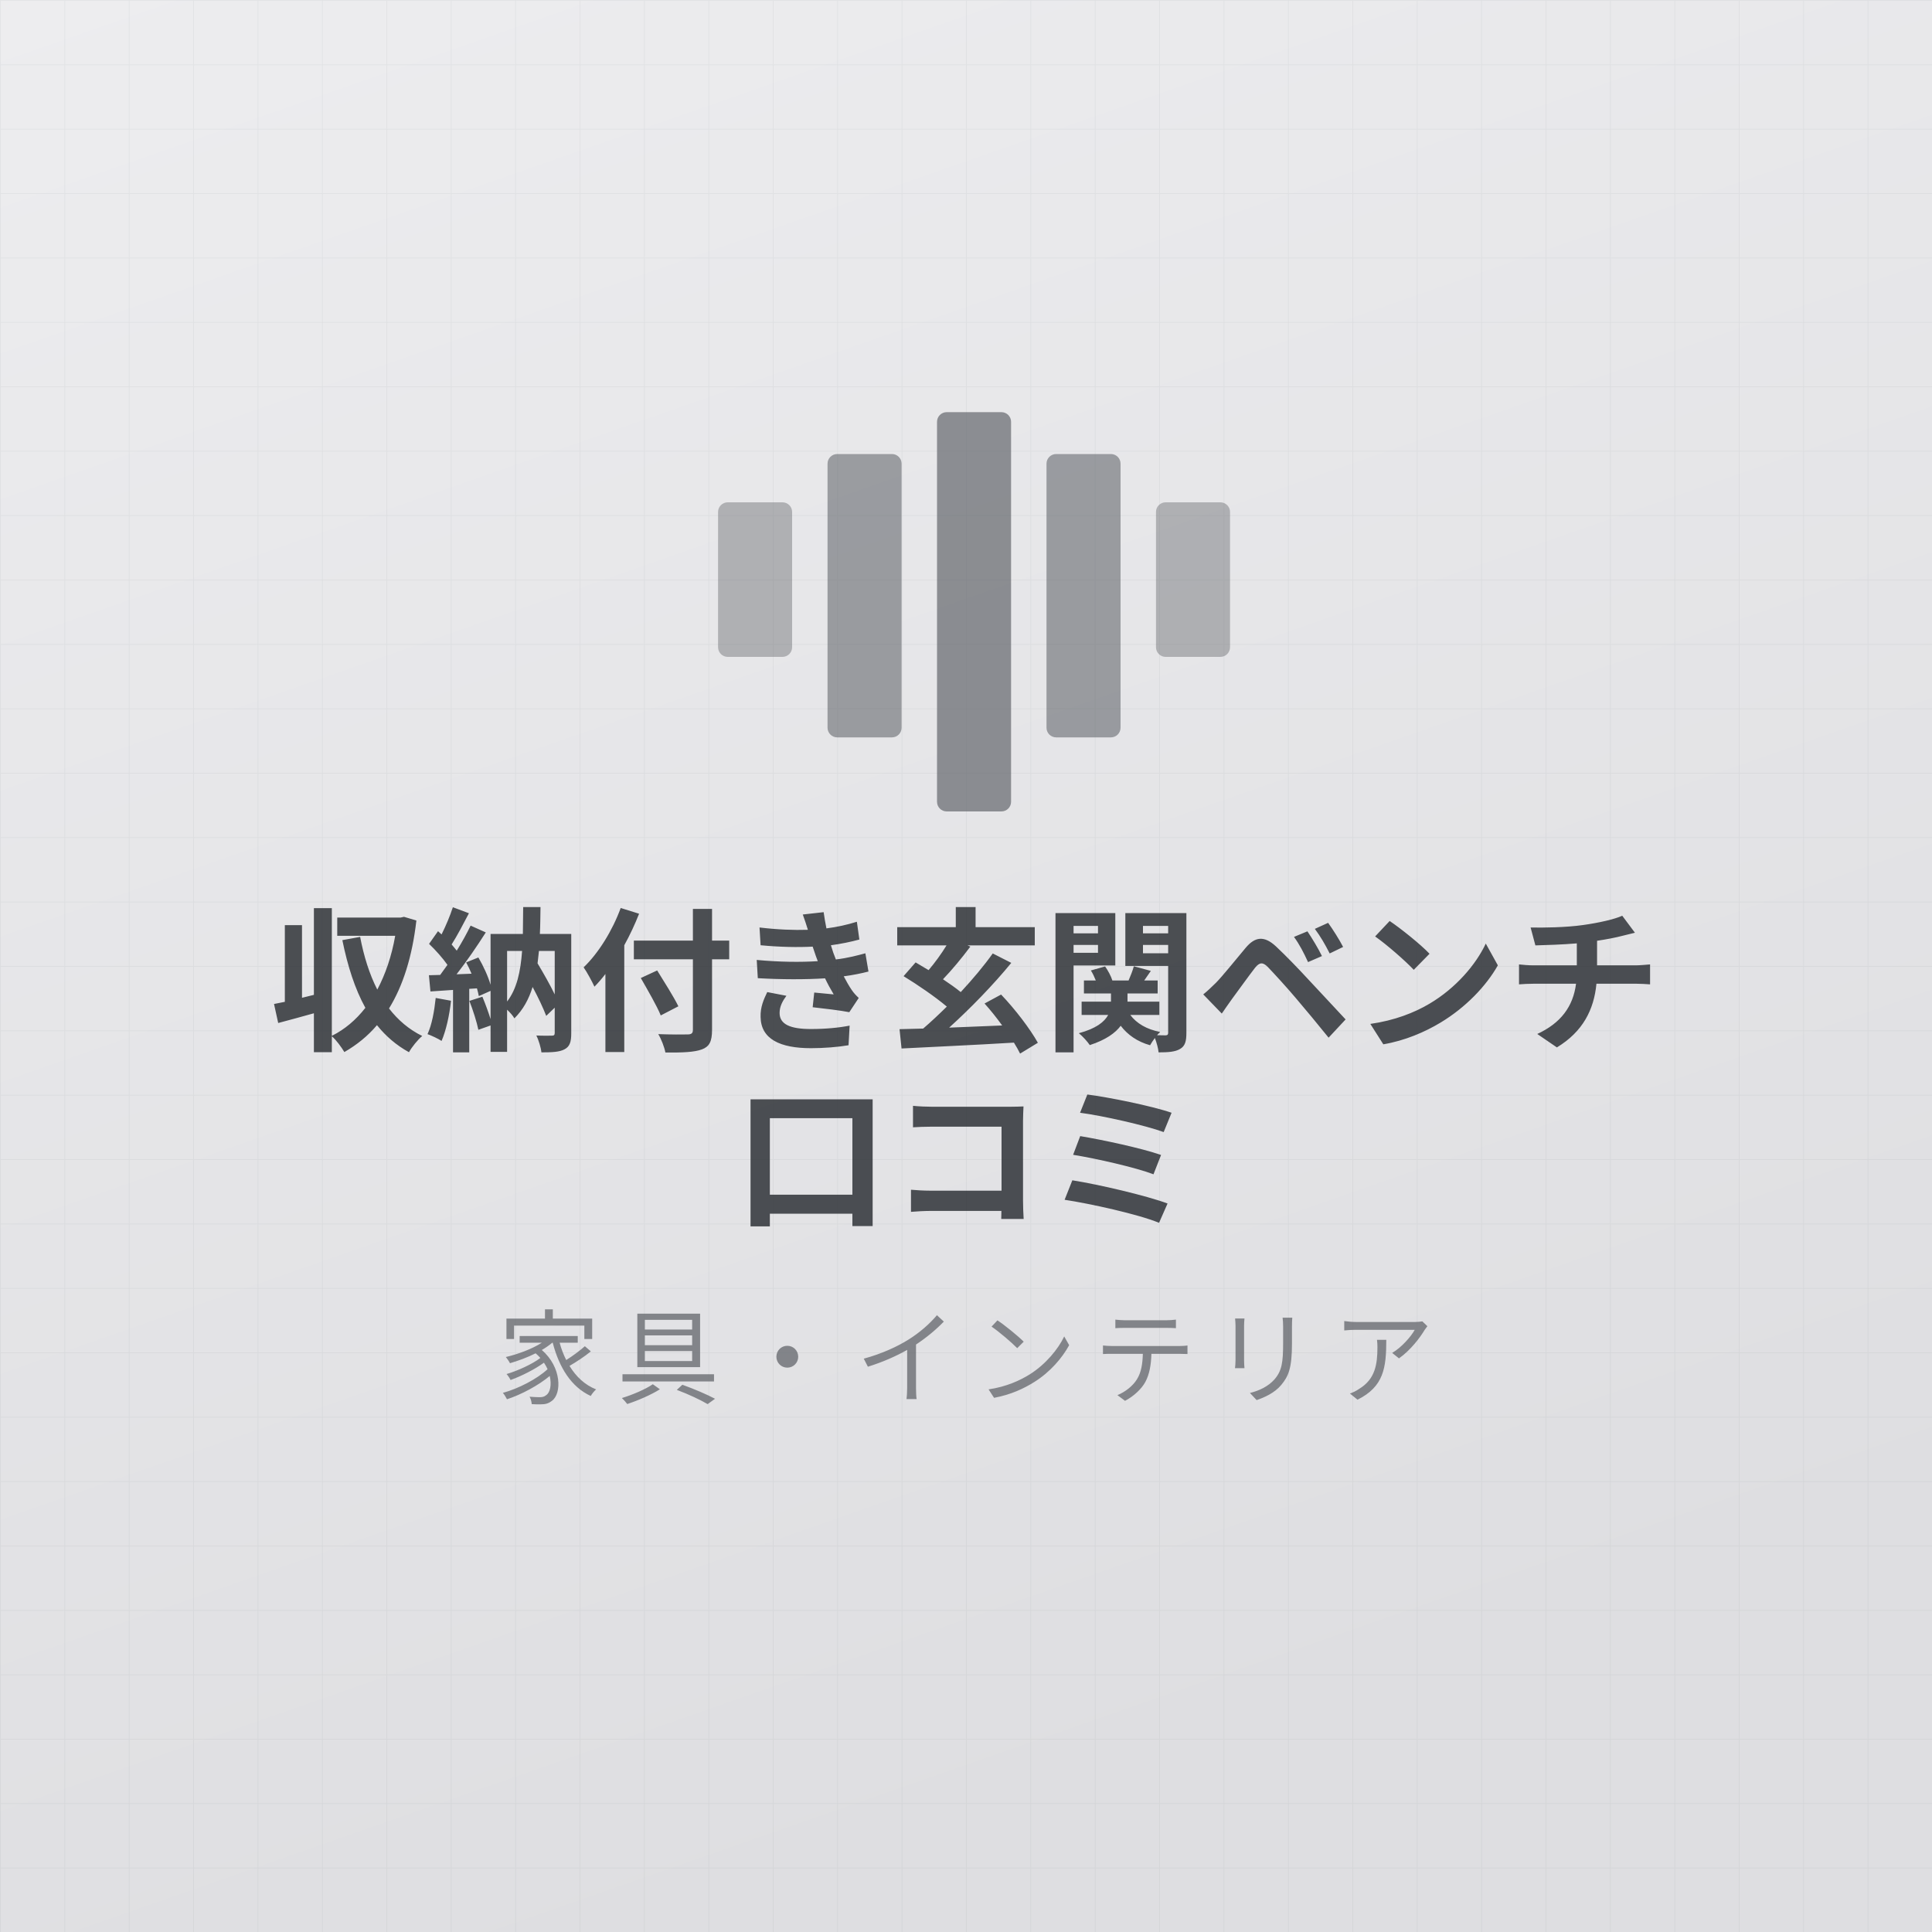
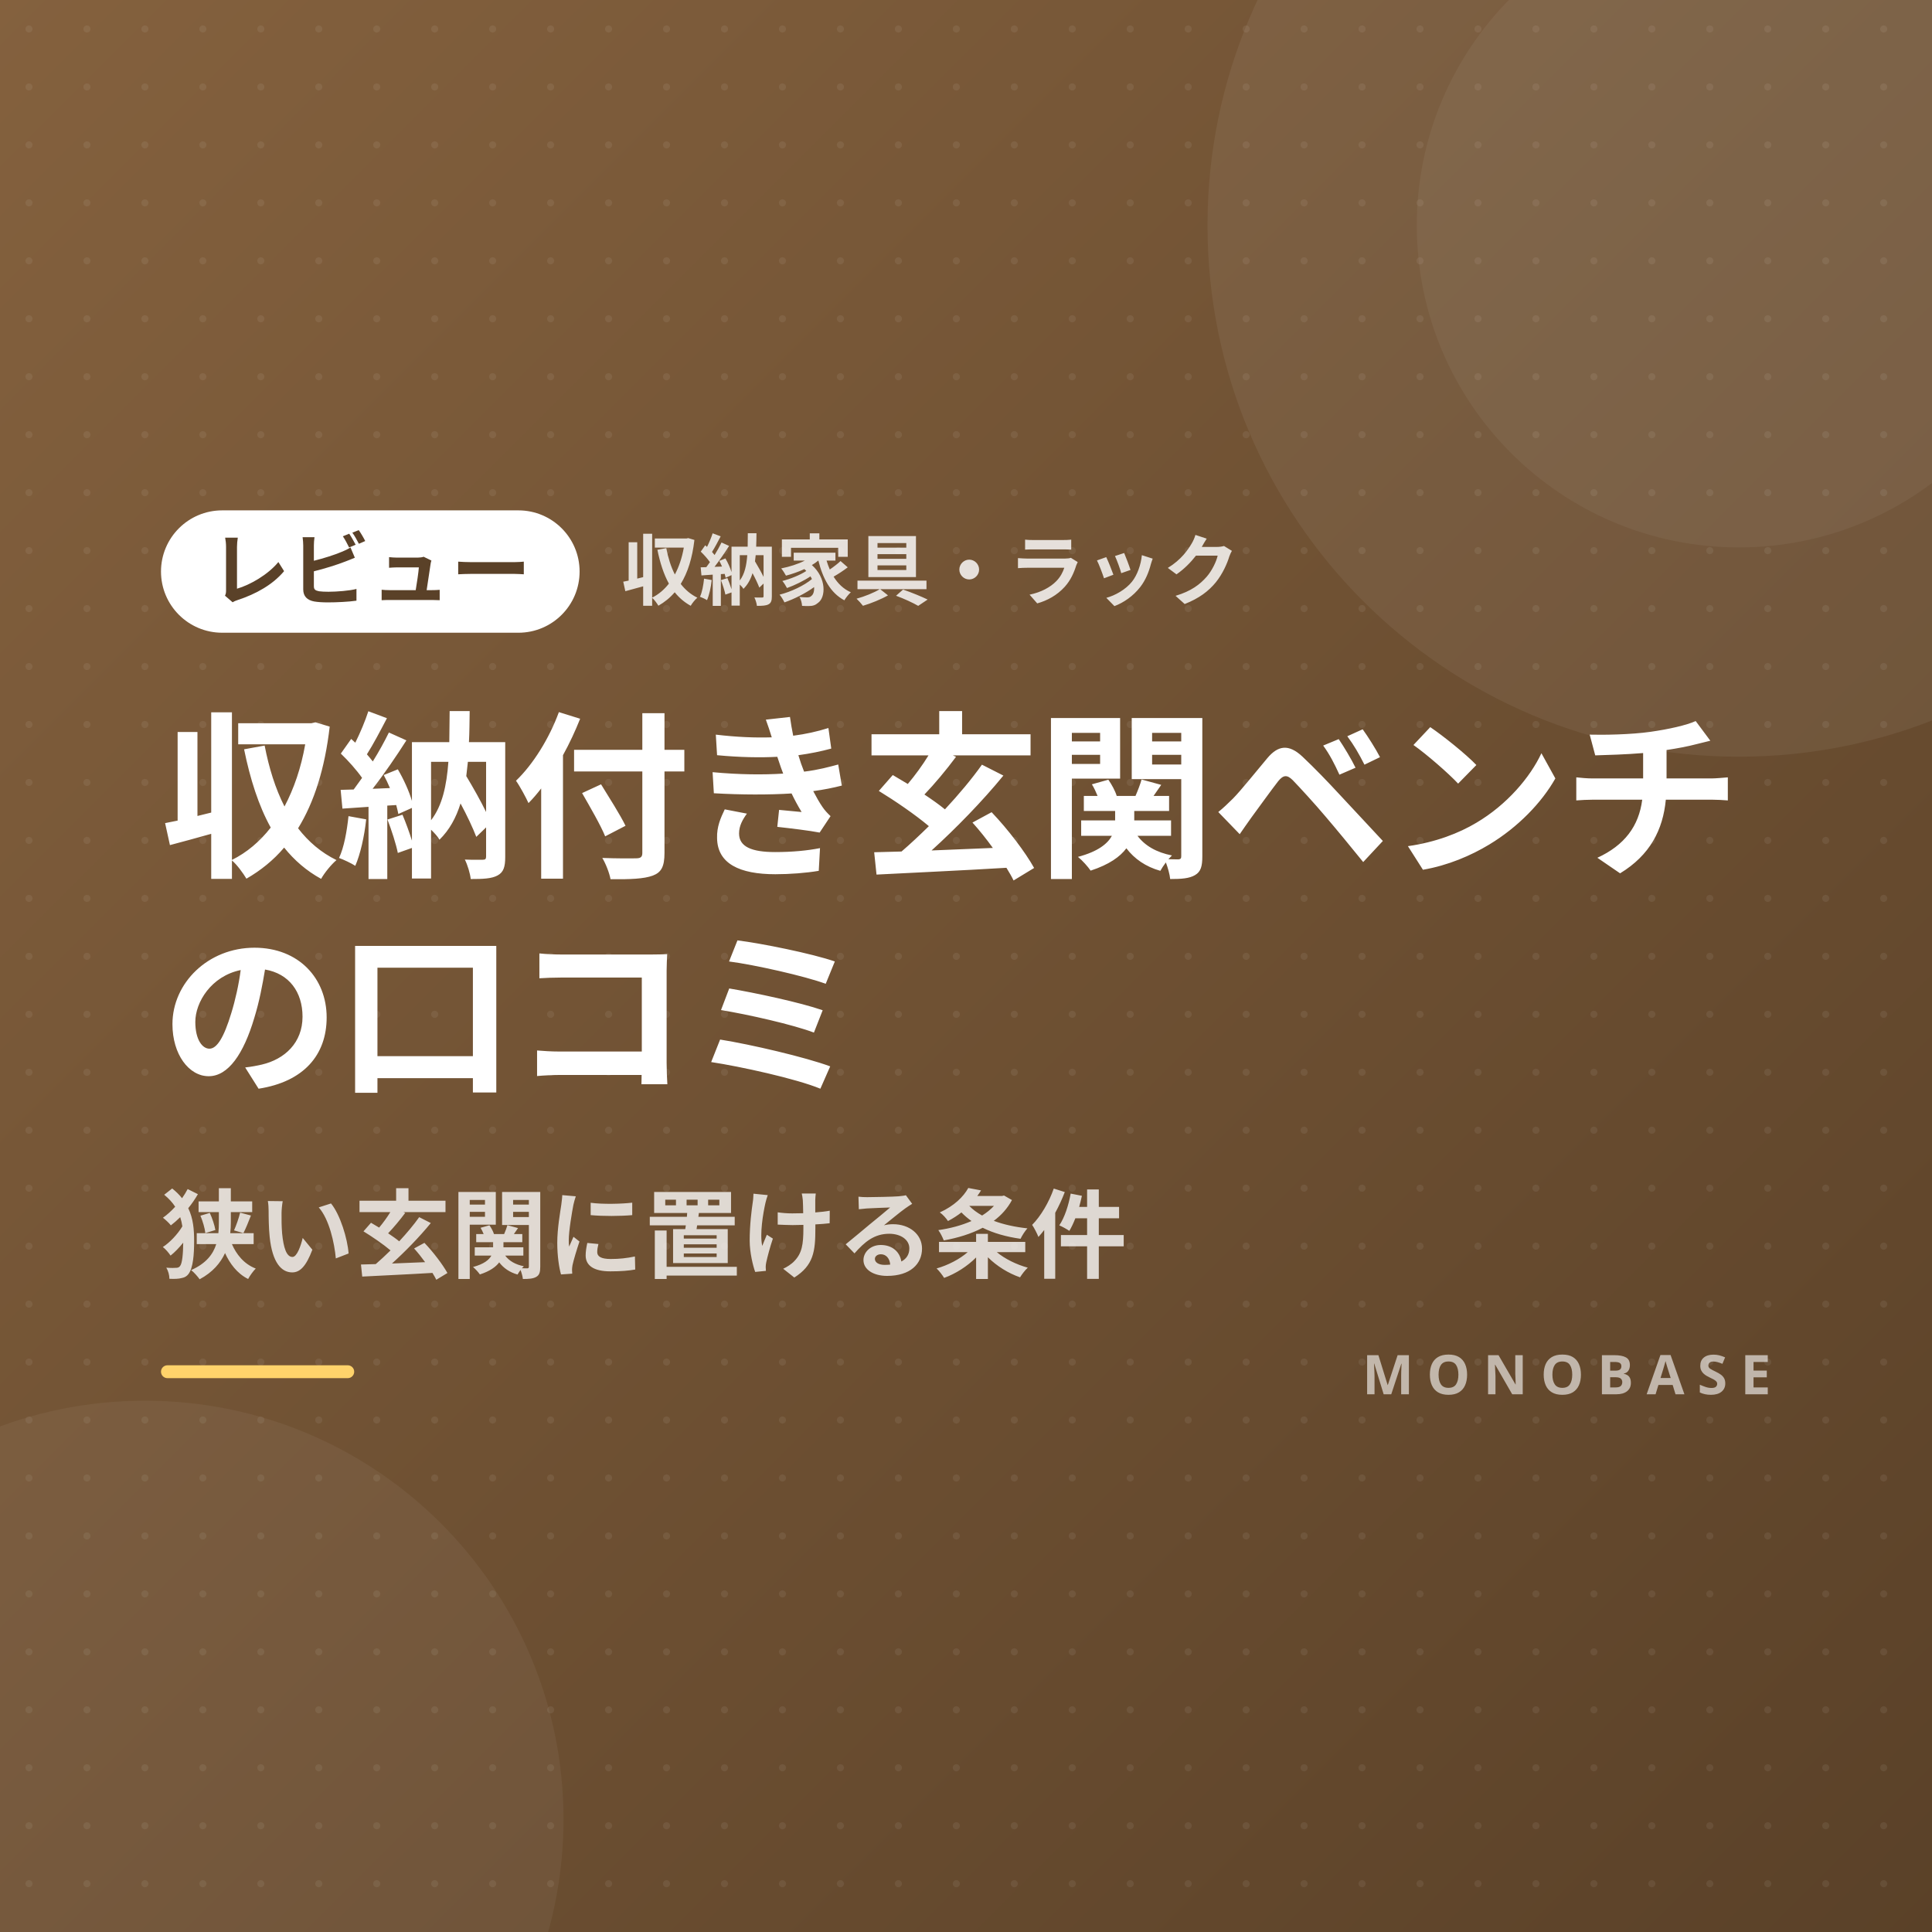
- <svg xmlns="http://www.w3.org/2000/svg" width="1200" height="1200" viewBox="0 0 1200 1200" role="img" aria-label="収納付き玄関ベンチ 口コミ">
+ <svg xmlns="http://www.w3.org/2000/svg" width="1200" height="1200" viewBox="0 0 1200 1200" role="img" aria-label="収納付き玄関ベンチの口コミ｜狭い玄関に置ける条件">
  <defs>
-     <linearGradient id="shade" x1="0" y1="0" x2="0.35" y2="1">
-       <stop offset="0%" stop-color="#EDEDEF" />
-       <stop offset="100%" stop-color="#DEDEE1" />
+     <linearGradient id="bg" x1="0" y1="0" x2="1" y2="1">
+       <stop offset="0%" stop-color="#84613E" />
+       <stop offset="100%" stop-color="#5A4128" />
    </linearGradient>
-     <pattern id="grid" width="40" height="40" patternUnits="userSpaceOnUse">
-       <path d="M40 0 L0 0 0 40" fill="none" stroke="#25282D" stroke-opacity=".05" stroke-width="1" />
+     <pattern id="dots" width="36" height="36" patternUnits="userSpaceOnUse">
+       <circle cx="18" cy="18" r="2.2" fill="#FFFFFF" fill-opacity=".07" />
    </pattern>
  </defs>
-   <rect width="1200" height="1200" fill="url(#shade)" />
-   <rect width="1200" height="1200" fill="url(#grid)" />
-   <rect x="446" y="312" width="46" height="96" rx="6" fill="#5A5D63" fill-opacity=".40" />
-   <rect x="514" y="282" width="46" height="176" rx="6" fill="#5A5D63" fill-opacity=".55" />
-   <rect x="582" y="256" width="46" height="248" rx="6" fill="#5A5D63" fill-opacity=".65" />
-   <rect x="650" y="282" width="46" height="176" rx="6" fill="#5A5D63" fill-opacity=".55" />
-   <rect x="718" y="312" width="46" height="96" rx="6" fill="#5A5D63" fill-opacity=".40" />
-   <text x="600" y="645" text-anchor="middle" font-family="&quot;Hiragino Sans&quot;, &quot;Noto Sans JP&quot;, &quot;Yu Gothic&quot;, sans-serif" font-size="96" font-weight="700" fill="#25282D" fill-opacity=".80">収納付き玄関ベンチ</text>
-   <text x="600" y="755" text-anchor="middle" font-family="&quot;Hiragino Sans&quot;, &quot;Noto Sans JP&quot;, &quot;Yu Gothic&quot;, sans-serif" font-size="96" font-weight="700" fill="#25282D" fill-opacity=".80"> 口コミ</text>
-   <text x="600" y="867" text-anchor="middle" font-family="&quot;Hiragino Sans&quot;, &quot;Noto Sans JP&quot;, &quot;Yu Gothic&quot;, sans-serif" font-size="64" letter-spacing="10" fill="#5A5D63" fill-opacity=".70">家具・インテリア</text>
+   <rect width="1200" height="1200" fill="url(#bg)" />
+   <rect width="1200" height="1200" fill="url(#dots)" />
+   <circle cx="1080" cy="140" r="330" fill="#FFFFFF" fill-opacity=".06" />
+   <circle cx="1080" cy="140" r="200" fill="#FFFFFF" fill-opacity=".05" />
+   <circle cx="90" cy="1130" r="260" fill="#FFFFFF" fill-opacity=".05" />
+   <rect x="100" y="317" width="260" height="76" rx="38" fill="#FFFFFF" />
+   <text x="230" y="372" text-anchor="middle" font-family="&quot;Hiragino Sans&quot;, &quot;Hiragino Kaku Gothic ProN&quot;, &quot;Noto Sans JP&quot;, &quot;Yu Gothic&quot;, &quot;Meiryo&quot;, sans-serif" font-size="50" font-weight="800" fill="#5A4128">レビュー</text>
+   <text x="386.0" y="372" font-family="&quot;Hiragino Sans&quot;, &quot;Hiragino Kaku Gothic ProN&quot;, &quot;Noto Sans JP&quot;, &quot;Yu Gothic&quot;, &quot;Meiryo&quot;, sans-serif" font-size="48" font-weight="600" fill="#FFFFFF" fill-opacity=".82">収納家具・ラック</text>
+   <text x="100" y="536" font-family="&quot;Hiragino Sans&quot;, &quot;Hiragino Kaku Gothic ProN&quot;, &quot;Noto Sans JP&quot;, &quot;Yu Gothic&quot;, &quot;Meiryo&quot;, sans-serif" font-size="111" font-weight="800" fill="#FFFFFF" letter-spacing="-2.2">収納付き玄関ベンチ</text>
+   <text x="100" y="671" font-family="&quot;Hiragino Sans&quot;, &quot;Hiragino Kaku Gothic ProN&quot;, &quot;Noto Sans JP&quot;, &quot;Yu Gothic&quot;, &quot;Meiryo&quot;, sans-serif" font-size="111" font-weight="800" fill="#FFFFFF" letter-spacing="-2.2">の口コミ</text>
+   <text x="100" y="789" font-family="&quot;Hiragino Sans&quot;, &quot;Hiragino Kaku Gothic ProN&quot;, &quot;Noto Sans JP&quot;, &quot;Yu Gothic&quot;, &quot;Meiryo&quot;, sans-serif" font-size="60" font-weight="600" fill="#FFFFFF" fill-opacity=".78">狭い玄関に置ける条件</text>
+   <rect x="100" y="848" width="120" height="8" rx="4" fill="#FFD36B" />
+   <text x="1100" y="866" text-anchor="end" font-family="&quot;Hiragino Sans&quot;, &quot;Hiragino Kaku Gothic ProN&quot;, &quot;Noto Sans JP&quot;, &quot;Yu Gothic&quot;, &quot;Meiryo&quot;, sans-serif" font-size="34" font-weight="700" letter-spacing="8" fill="#FFFFFF" fill-opacity=".6">MONOBASE</text>
</svg>
